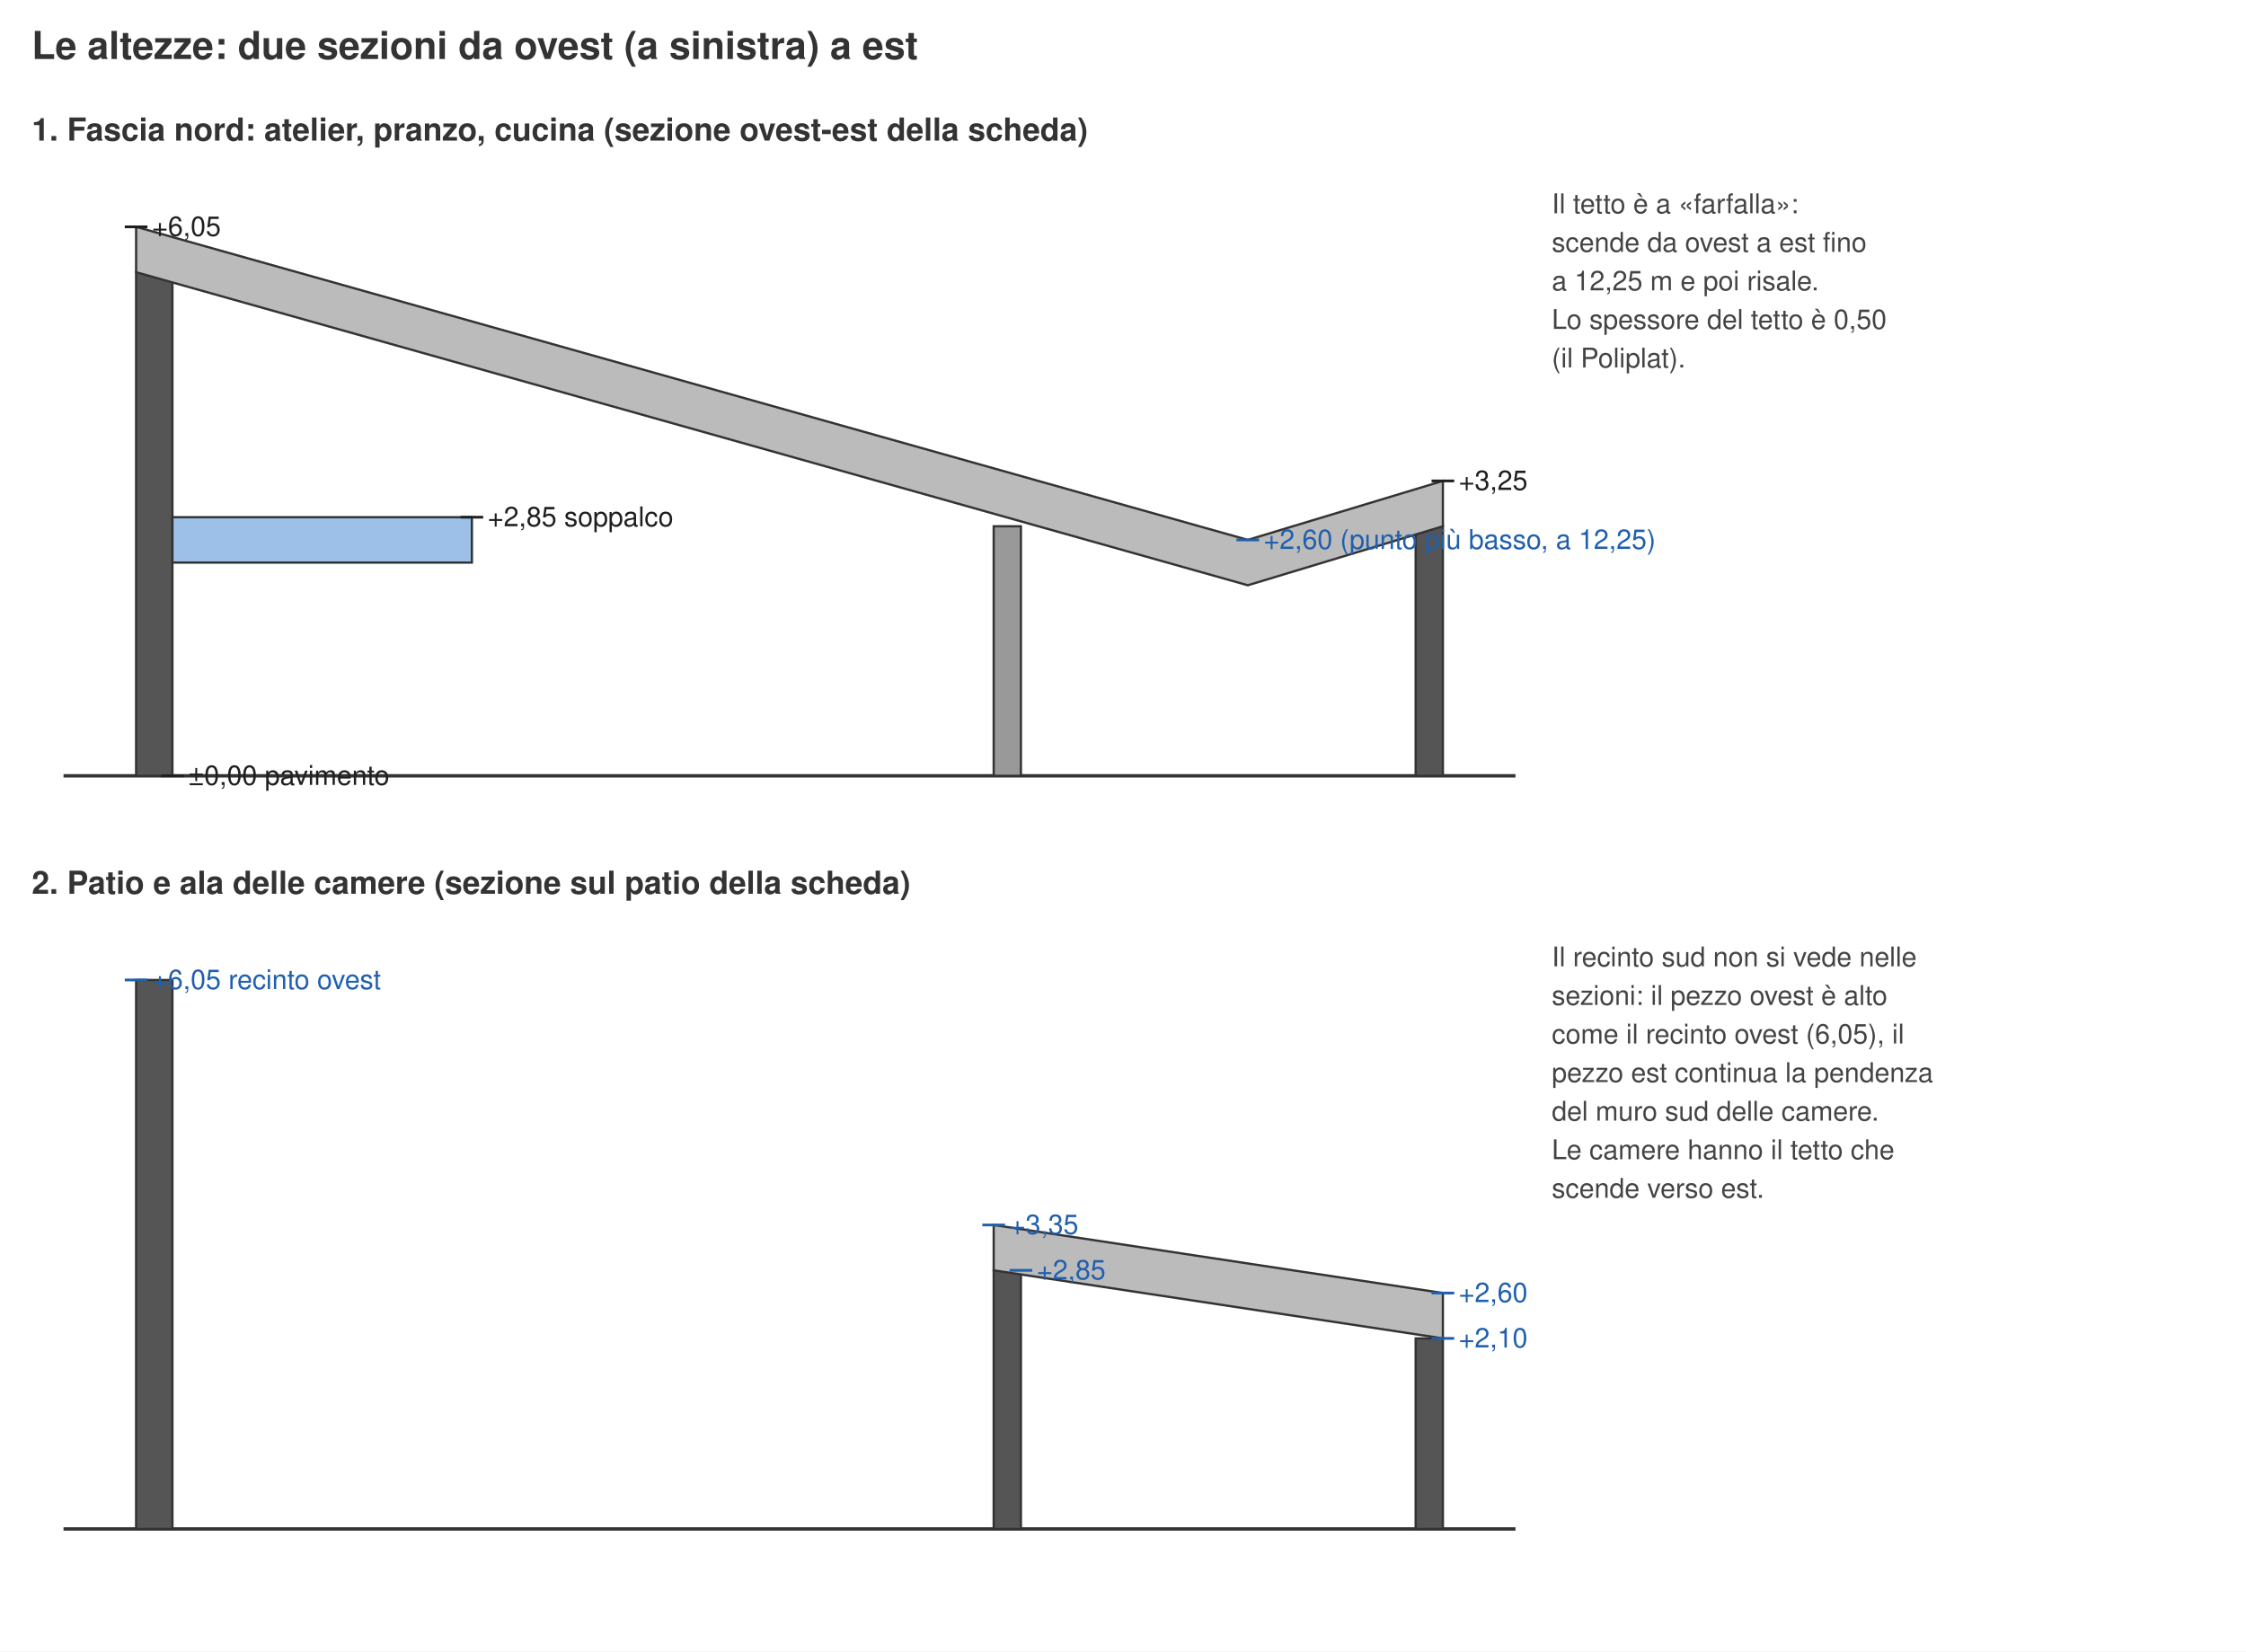
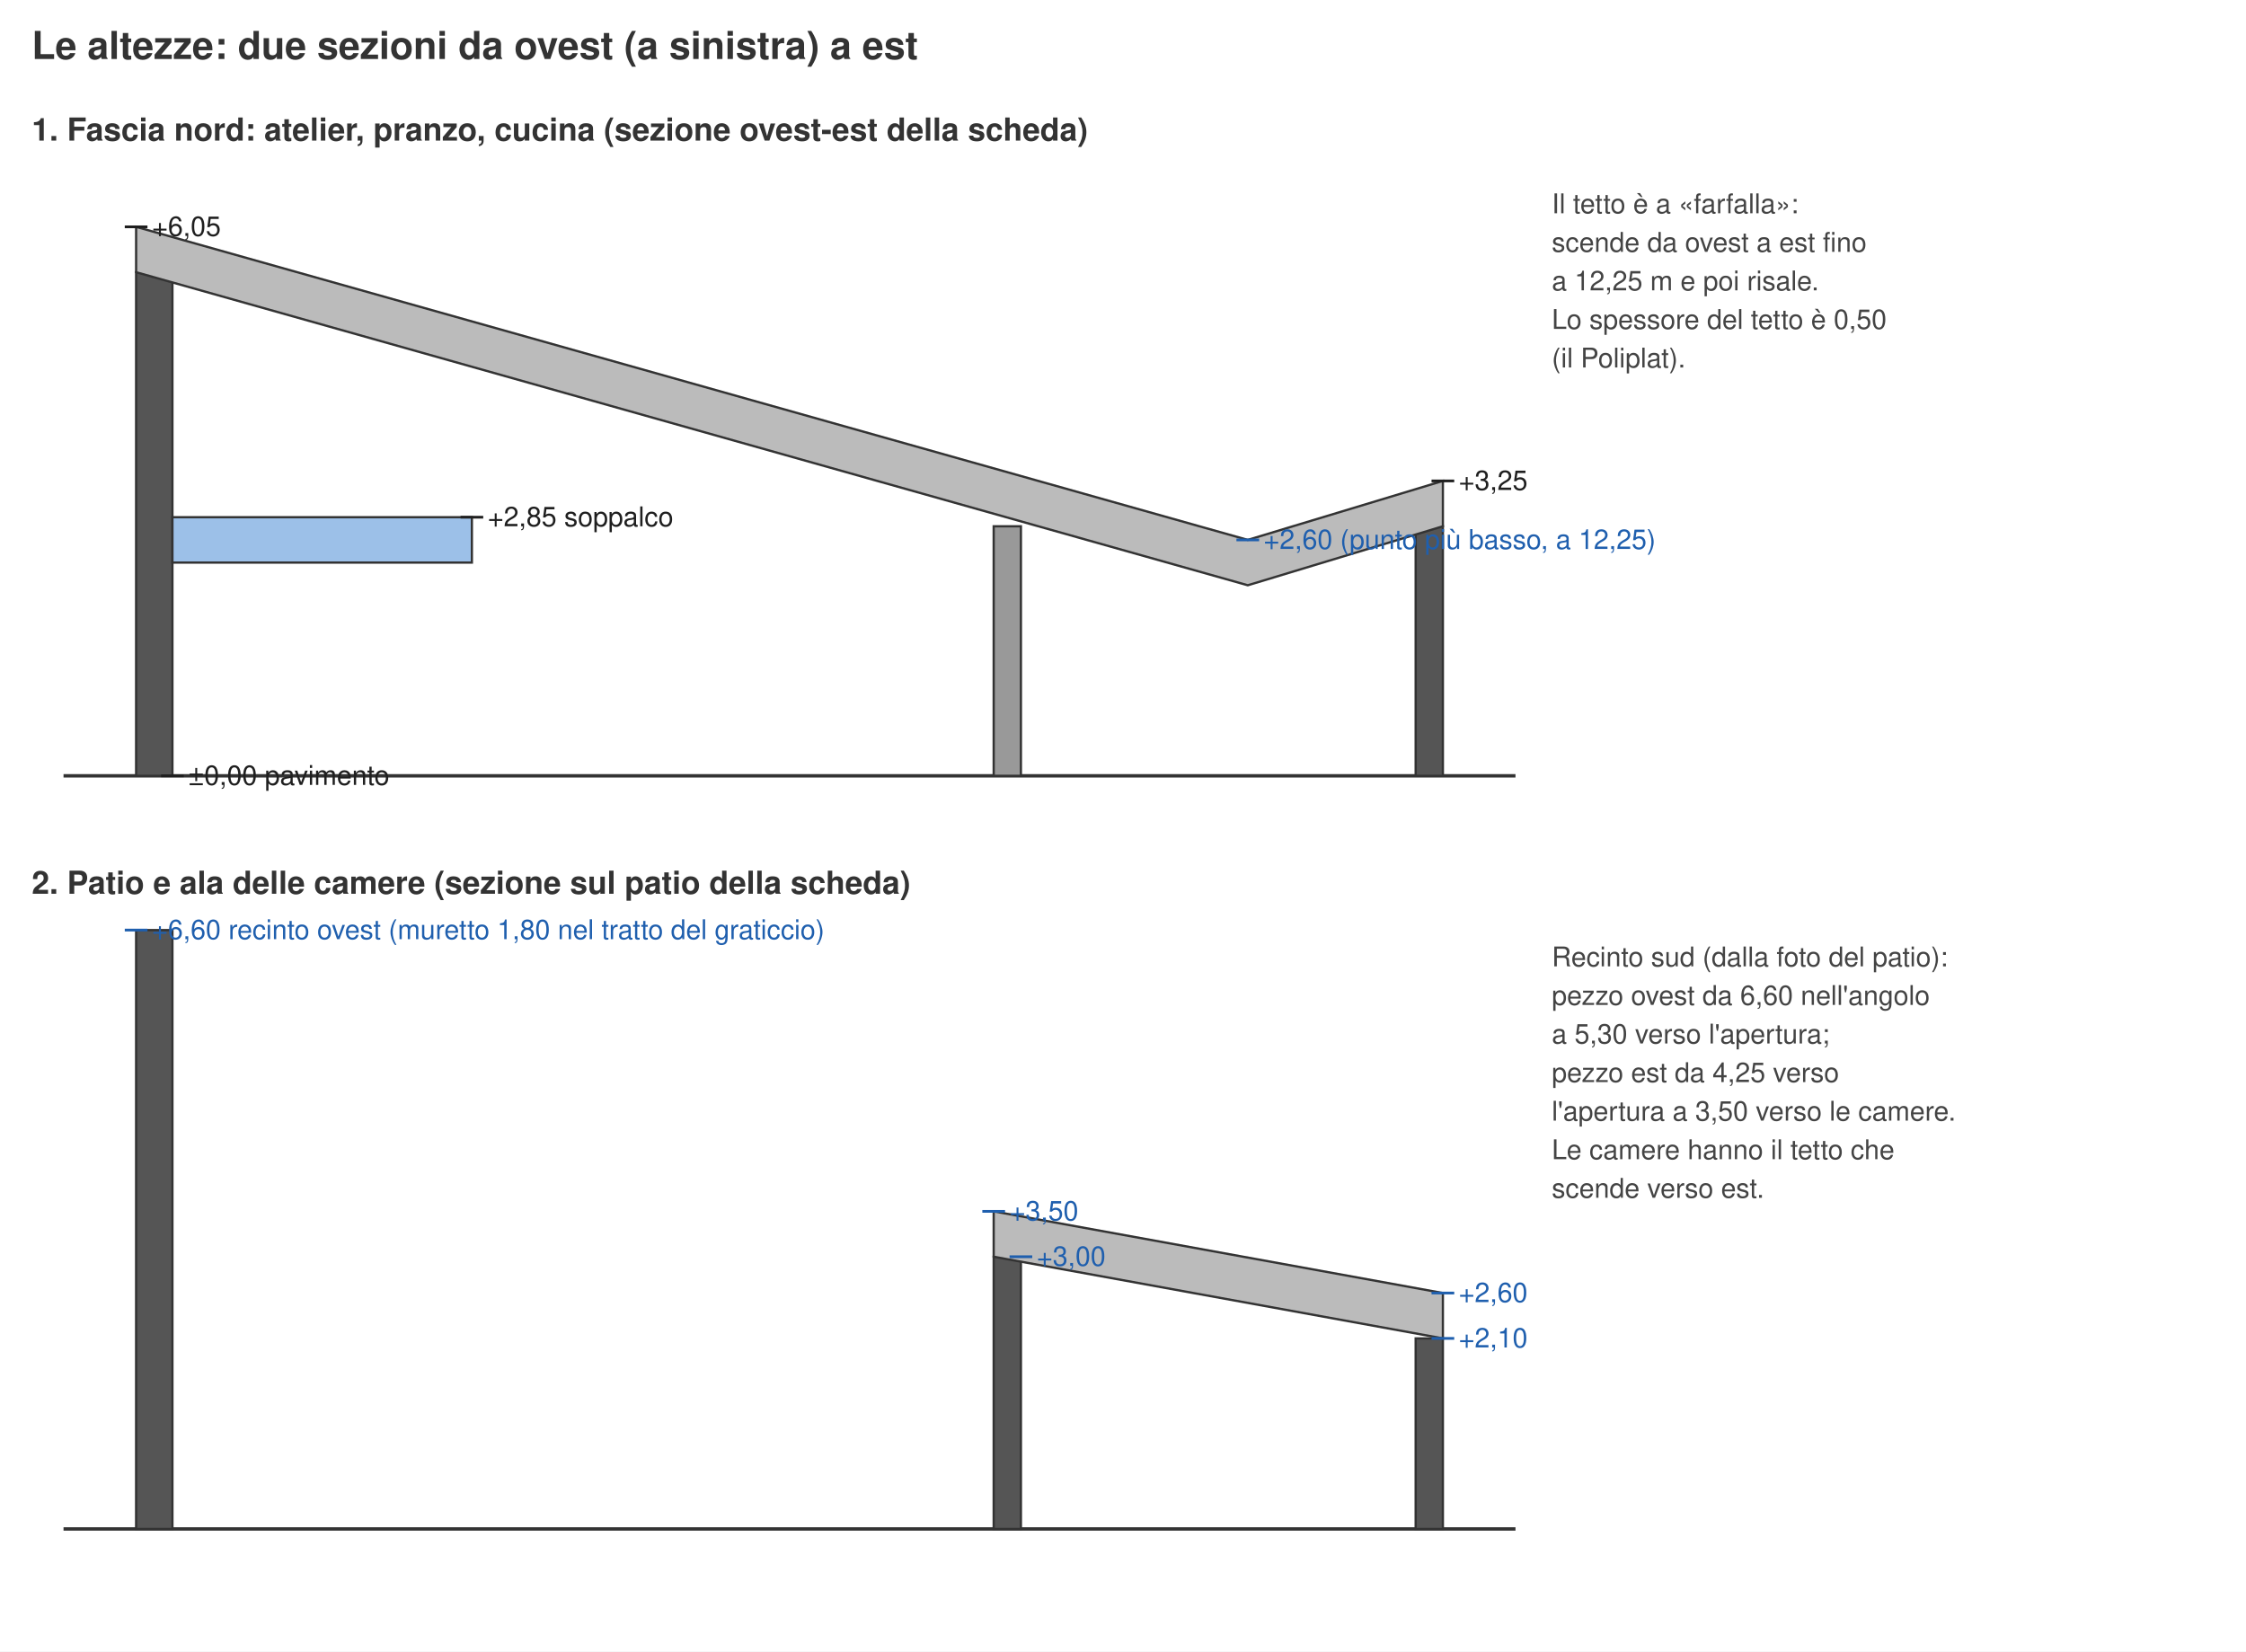
<svg xmlns="http://www.w3.org/2000/svg" viewBox="0 0 990 728" width="990" height="728">
  <rect width="100%" height="100%" fill="#ffffff" />
  <text x="14" y="26" font-family="Helvetica, Arial, sans-serif" font-size="17" font-weight="bold" fill="#333">Le altezze: due sezioni da ovest (a sinistra) a est</text>
  <text x="14" y="62" font-family="Helvetica, Arial, sans-serif" font-size="14" font-weight="bold" fill="#333">1. Fascia nord: atelier, pranzo, cucina (sezione ovest-est della scheda)</text>
  <line x1="28.0" y1="342.0" x2="668.0" y2="342.0" stroke="#333" stroke-width="1.5" />
  <path d="M 60.0 342.0 L 76.0 342.0 L 76.0 120.0 L 60.0 120.0 Z" fill="#555" stroke="#333" stroke-width="1" />
  <path d="M 624.0 342.0 L 636.0 342.0 L 636.0 232.0 L 624.0 232.0 Z" fill="#555" stroke="#333" stroke-width="1" />
  <path d="M 438.0 342.0 L 450.0 342.0 L 450.0 232.0 L 438.0 232.0 Z" fill="#999" stroke="#333" stroke-width="1" />
  <path d="M 60.0 100.0 L 550.0 238.0 L 636.0 212.0 L 636.0 232.0 L 550.0 258.0 L 60.0 120.0 Z" fill="#bbb" stroke="#333" stroke-width="1" />
  <path d="M 76.0 248.0 L 208.0 248.0 L 208.0 228.0 L 76.0 228.0 Z" fill="#9cc0e8" stroke="#333" stroke-width="1" />
  <line x1="55" y1="100.0" x2="65" y2="100.0" stroke="#1f1f1f" stroke-width="1.2" />
  <text x="67" y="104.0" font-family="Helvetica, Arial, sans-serif" font-size="12" fill="#1f1f1f">+6,05</text>
  <line x1="545.0" y1="238.0" x2="555.0" y2="238.0" stroke="#1f5fae" stroke-width="1.2" />
  <text x="557.0" y="242.0" font-family="Helvetica, Arial, sans-serif" font-size="12" fill="#1f5fae">+2,60 (punto più basso, a 12,25)</text>
  <line x1="631.0" y1="212.0" x2="641.0" y2="212.0" stroke="#1f1f1f" stroke-width="1.2" />
  <text x="643.0" y="216.0" font-family="Helvetica, Arial, sans-serif" font-size="12" fill="#1f1f1f">+3,25</text>
  <line x1="203.0" y1="228.0" x2="213.0" y2="228.0" stroke="#1f1f1f" stroke-width="1.2" />
  <text x="215.0" y="232.0" font-family="Helvetica, Arial, sans-serif" font-size="12" fill="#1f1f1f">+2,85 soppalco</text>
  <line x1="71.0" y1="342.0" x2="81.0" y2="342.0" stroke="#1f1f1f" stroke-width="1.2" />
  <text x="83.0" y="346.0" font-family="Helvetica, Arial, sans-serif" font-size="12" fill="#1f1f1f">±0,00 pavimento</text>
  <text x="684.0" y="94" font-family="Helvetica, Arial, sans-serif" font-size="12" fill="#444">Il tetto è a «farfalla»:</text>
  <text x="684.0" y="111" font-family="Helvetica, Arial, sans-serif" font-size="12" fill="#444">scende da ovest a est fino</text>
  <text x="684.0" y="128" font-family="Helvetica, Arial, sans-serif" font-size="12" fill="#444">a 12,25 m e poi risale.</text>
  <text x="684.0" y="145" font-family="Helvetica, Arial, sans-serif" font-size="12" fill="#444">Lo spessore del tetto è 0,50</text>
  <text x="684.0" y="162" font-family="Helvetica, Arial, sans-serif" font-size="12" fill="#444">(il Poliplat).</text>
  <text x="14" y="394" font-family="Helvetica, Arial, sans-serif" font-size="14" font-weight="bold" fill="#333">2. Patio e ala delle camere (sezione sul patio della scheda)</text>
  <line x1="28.0" y1="674.0" x2="668.0" y2="674.0" stroke="#333" stroke-width="1.5" />
-   <path d="M 60.0 674.0 L 76.0 674.0 L 76.0 432.0 L 60.0 432.0 Z" fill="#555" stroke="#333" stroke-width="1" />
-   <path d="M 438.0 674.0 L 450.0 674.0 L 450.0 560.0 L 438.0 560.0 Z" fill="#555" stroke="#333" stroke-width="1" />
+   <path d="M 60.0 674.0 L 76.0 674.0 L 76.0 410.0 L 60.0 410.0 Z" fill="#555" stroke="#333" stroke-width="1" />
+   <path d="M 438.0 674.0 L 450.0 674.0 L 450.0 554.0 L 438.0 554.0 Z" fill="#555" stroke="#333" stroke-width="1" />
  <path d="M 624.0 674.0 L 636.0 674.0 L 636.0 590.0 L 624.0 590.0 Z" fill="#555" stroke="#333" stroke-width="1" />
-   <path d="M 438.0 560.0 L 636.0 590.0 L 636.0 570.0 L 438.0 540.0 Z" fill="#bbb" stroke="#333" stroke-width="1" />
-   <line x1="55" y1="432.0" x2="65" y2="432.0" stroke="#1f5fae" stroke-width="1.2" />
-   <text x="67" y="436.0" font-family="Helvetica, Arial, sans-serif" font-size="12" fill="#1f5fae">+6,05 recinto ovest</text>
-   <line x1="433.0" y1="540.0" x2="443.0" y2="540.0" stroke="#1f5fae" stroke-width="1.2" />
-   <text x="445.0" y="544.0" font-family="Helvetica, Arial, sans-serif" font-size="12" fill="#1f5fae">+3,35</text>
+   <path d="M 438.0 554.0 L 636.0 590.0 L 636.0 570.0 L 438.0 534.0 Z" fill="#bbb" stroke="#333" stroke-width="1" />
+   <line x1="55" y1="410.0" x2="65" y2="410.0" stroke="#1f5fae" stroke-width="1.2" />
+   <text x="67" y="414.0" font-family="Helvetica, Arial, sans-serif" font-size="12" fill="#1f5fae">+6,60 recinto ovest (muretto 1,80 nel tratto del graticcio)</text>
+   <line x1="433.0" y1="534.0" x2="443.0" y2="534.0" stroke="#1f5fae" stroke-width="1.2" />
+   <text x="445.0" y="538.0" font-family="Helvetica, Arial, sans-serif" font-size="12" fill="#1f5fae">+3,50</text>
  <line x1="631.0" y1="570.0" x2="641.0" y2="570.0" stroke="#1f5fae" stroke-width="1.2" />
  <text x="643.0" y="574.0" font-family="Helvetica, Arial, sans-serif" font-size="12" fill="#1f5fae">+2,60</text>
  <line x1="631.0" y1="590.0" x2="641.0" y2="590.0" stroke="#1f5fae" stroke-width="1.2" />
  <text x="643.0" y="594.0" font-family="Helvetica, Arial, sans-serif" font-size="12" fill="#1f5fae">+2,10</text>
-   <line x1="445.0" y1="560.0" x2="455.0" y2="560.0" stroke="#1f5fae" stroke-width="1.2" />
-   <text x="457.0" y="564.0" font-family="Helvetica, Arial, sans-serif" font-size="12" fill="#1f5fae">+2,85</text>
-   <text x="684.0" y="426" font-family="Helvetica, Arial, sans-serif" font-size="12" fill="#444">Il recinto sud non si vede nelle</text>
-   <text x="684.0" y="443" font-family="Helvetica, Arial, sans-serif" font-size="12" fill="#444">sezioni: il pezzo ovest è alto</text>
-   <text x="684.0" y="460" font-family="Helvetica, Arial, sans-serif" font-size="12" fill="#444">come il recinto ovest (6,05), il</text>
-   <text x="684.0" y="477" font-family="Helvetica, Arial, sans-serif" font-size="12" fill="#444">pezzo est continua la pendenza</text>
-   <text x="684.0" y="494" font-family="Helvetica, Arial, sans-serif" font-size="12" fill="#444">del muro sud delle camere.</text>
+   <line x1="445.0" y1="554.0" x2="455.0" y2="554.0" stroke="#1f5fae" stroke-width="1.2" />
+   <text x="457.0" y="558.0" font-family="Helvetica, Arial, sans-serif" font-size="12" fill="#1f5fae">+3,00</text>
+   <text x="684.0" y="426" font-family="Helvetica, Arial, sans-serif" font-size="12" fill="#444">Recinto sud (dalla foto del patio):</text>
+   <text x="684.0" y="443" font-family="Helvetica, Arial, sans-serif" font-size="12" fill="#444">pezzo ovest da 6,60 nell'angolo</text>
+   <text x="684.0" y="460" font-family="Helvetica, Arial, sans-serif" font-size="12" fill="#444">a 5,30 verso l'apertura;</text>
+   <text x="684.0" y="477" font-family="Helvetica, Arial, sans-serif" font-size="12" fill="#444">pezzo est da 4,25 verso</text>
+   <text x="684.0" y="494" font-family="Helvetica, Arial, sans-serif" font-size="12" fill="#444">l'apertura a 3,50 verso le camere.</text>
  <text x="684.0" y="511" font-family="Helvetica, Arial, sans-serif" font-size="12" fill="#444">Le camere hanno il tetto che</text>
  <text x="684.0" y="528" font-family="Helvetica, Arial, sans-serif" font-size="12" fill="#444">scende verso est.</text>
</svg>
